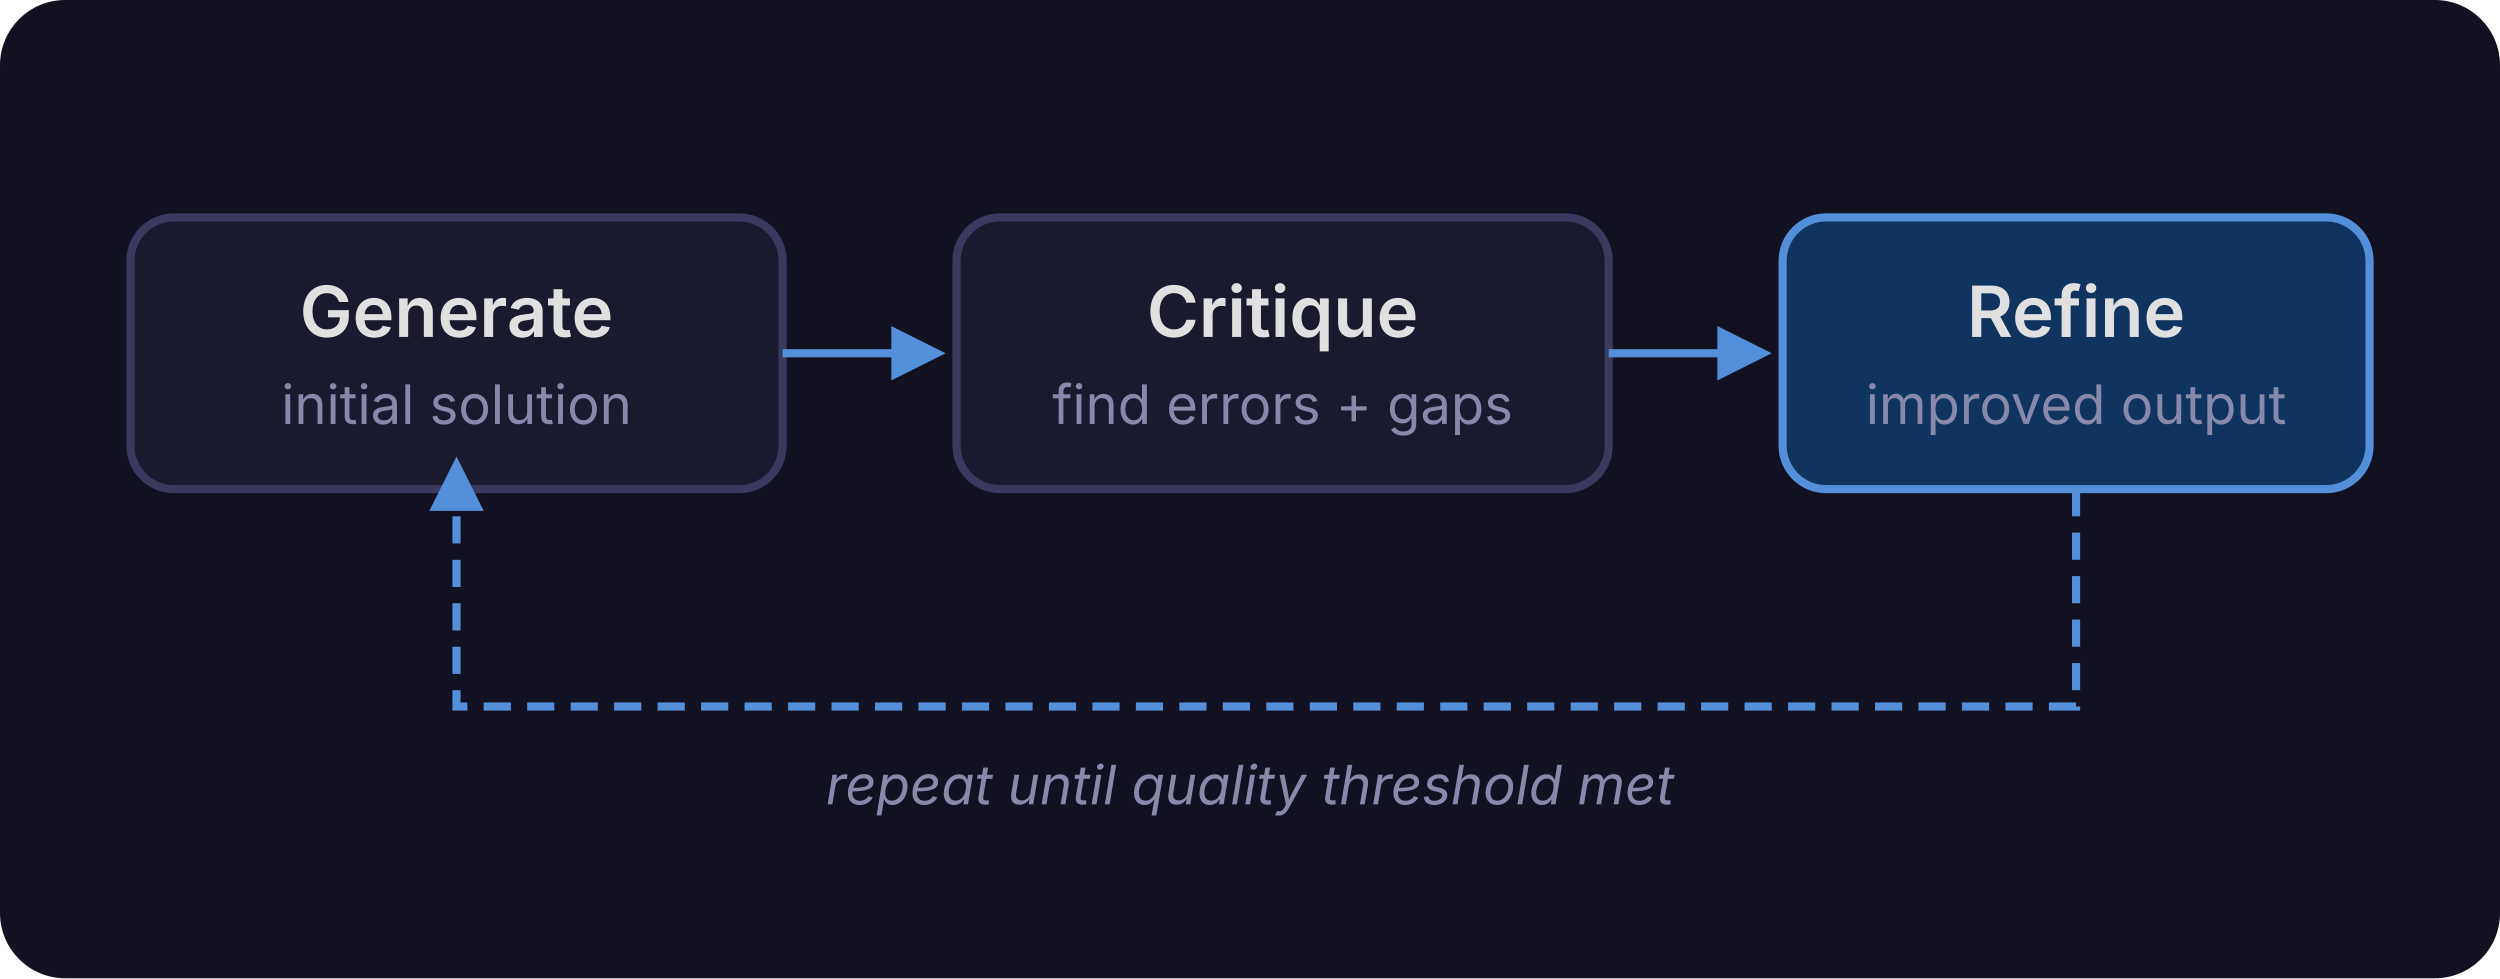
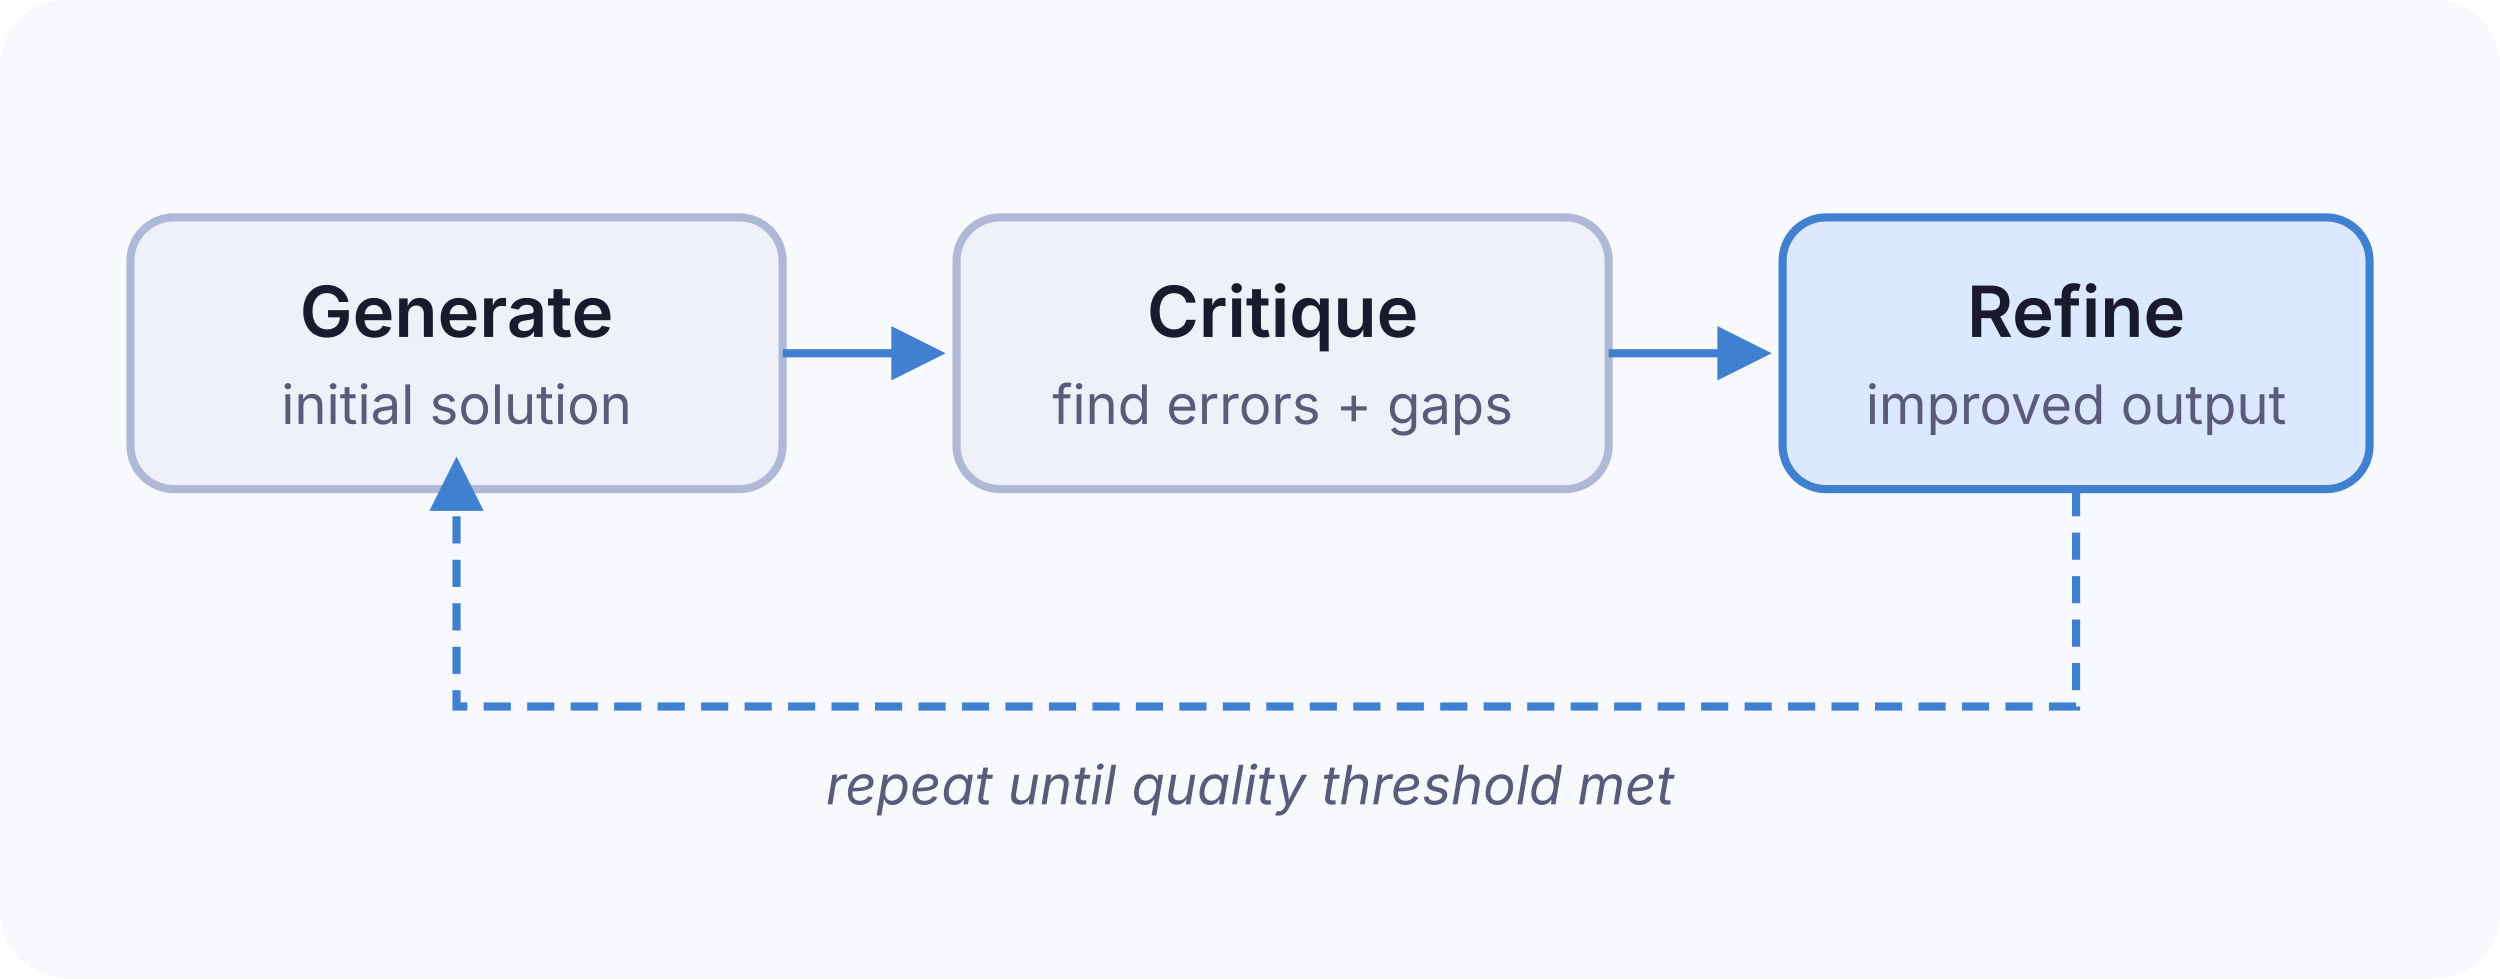
<svg xmlns="http://www.w3.org/2000/svg" viewBox="0 0 460 180" font-family="system-ui, -apple-system, sans-serif" font-size="13">
  <style>
-     rect.step { fill: #1a1a2e; stroke: #3a3a5e; stroke-width: 1.5; rx: 8; }
-     rect.step-accent { fill: #0f3460; stroke: #5390d9; stroke-width: 1.5; rx: 8; }
-     text.title { fill: #e0e0e0; font-weight: 600; font-size: 13px; }
-     text.detail { fill: #8888aa; font-size: 10px; }
-     text.label { fill: #8888aa; font-size: 10px; font-style: italic; }
-     line.arrow { stroke: #5390d9; stroke-width: 1.5; }
-     polygon.arrow { fill: #5390d9; }
-     path.loop { fill: none; stroke: #5390d9; stroke-width: 1.5; stroke-dasharray: 5,3; }
+     rect.step { fill: #eef1fa; stroke: #b0b8d8; stroke-width: 1.5; rx: 8; }
+     rect.step-accent { fill: #dce8ff; stroke: #4080d0; stroke-width: 1.5; rx: 8; }
+     text.title { fill: #1a1a2e; font-weight: 600; font-size: 13px; }
+     text.detail { fill: #5a5a7a; font-size: 10px; }
+     text.label { fill: #5a5a7a; font-size: 10px; font-style: italic; }
+     line.arrow { stroke: #4080d0; stroke-width: 1.5; }
+     polygon.arrow { fill: #4080d0; }
+     path.loop { fill: none; stroke: #4080d0; stroke-width: 1.5; stroke-dasharray: 5,3; }
  </style>
-   <rect width="460" height="180" fill="#111122" rx="12" />
+   <rect width="460" height="180" fill="#f8f9fc" rx="12" />
  <rect class="step" x="24" y="40" width="120" height="50" />
  <text class="title" x="84" y="62" text-anchor="middle">Generate</text>
  <text class="detail" x="84" y="78" text-anchor="middle">initial solution</text>
  <line class="arrow" x1="144" y1="65" x2="168" y2="65" />
  <polygon class="arrow" points="164,60 174,65 164,70" />
  <rect class="step" x="176" y="40" width="120" height="50" />
  <text class="title" x="236" y="62" text-anchor="middle">Critique</text>
  <text class="detail" x="236" y="78" text-anchor="middle">find errors + gaps</text>
  <line class="arrow" x1="296" y1="65" x2="320" y2="65" />
  <polygon class="arrow" points="316,60 326,65 316,70" />
  <rect class="step-accent" x="328" y="40" width="108" height="50" />
  <text class="title" x="382" y="62" text-anchor="middle">Refine</text>
-   <text class="detail" x="382" y="78" text-anchor="middle" fill="#8ab4f8">improved output</text>
+   <text class="detail" x="382" y="78" text-anchor="middle" fill="#2a60c0">improved output</text>
  <path class="loop" d="M 382,90 L 382,130 L 84,130 L 84,90" />
  <polygon class="arrow" points="79,94 84,84 89,94" />
  <text class="label" x="230" y="148" text-anchor="middle">repeat until quality threshold met</text>
</svg>
